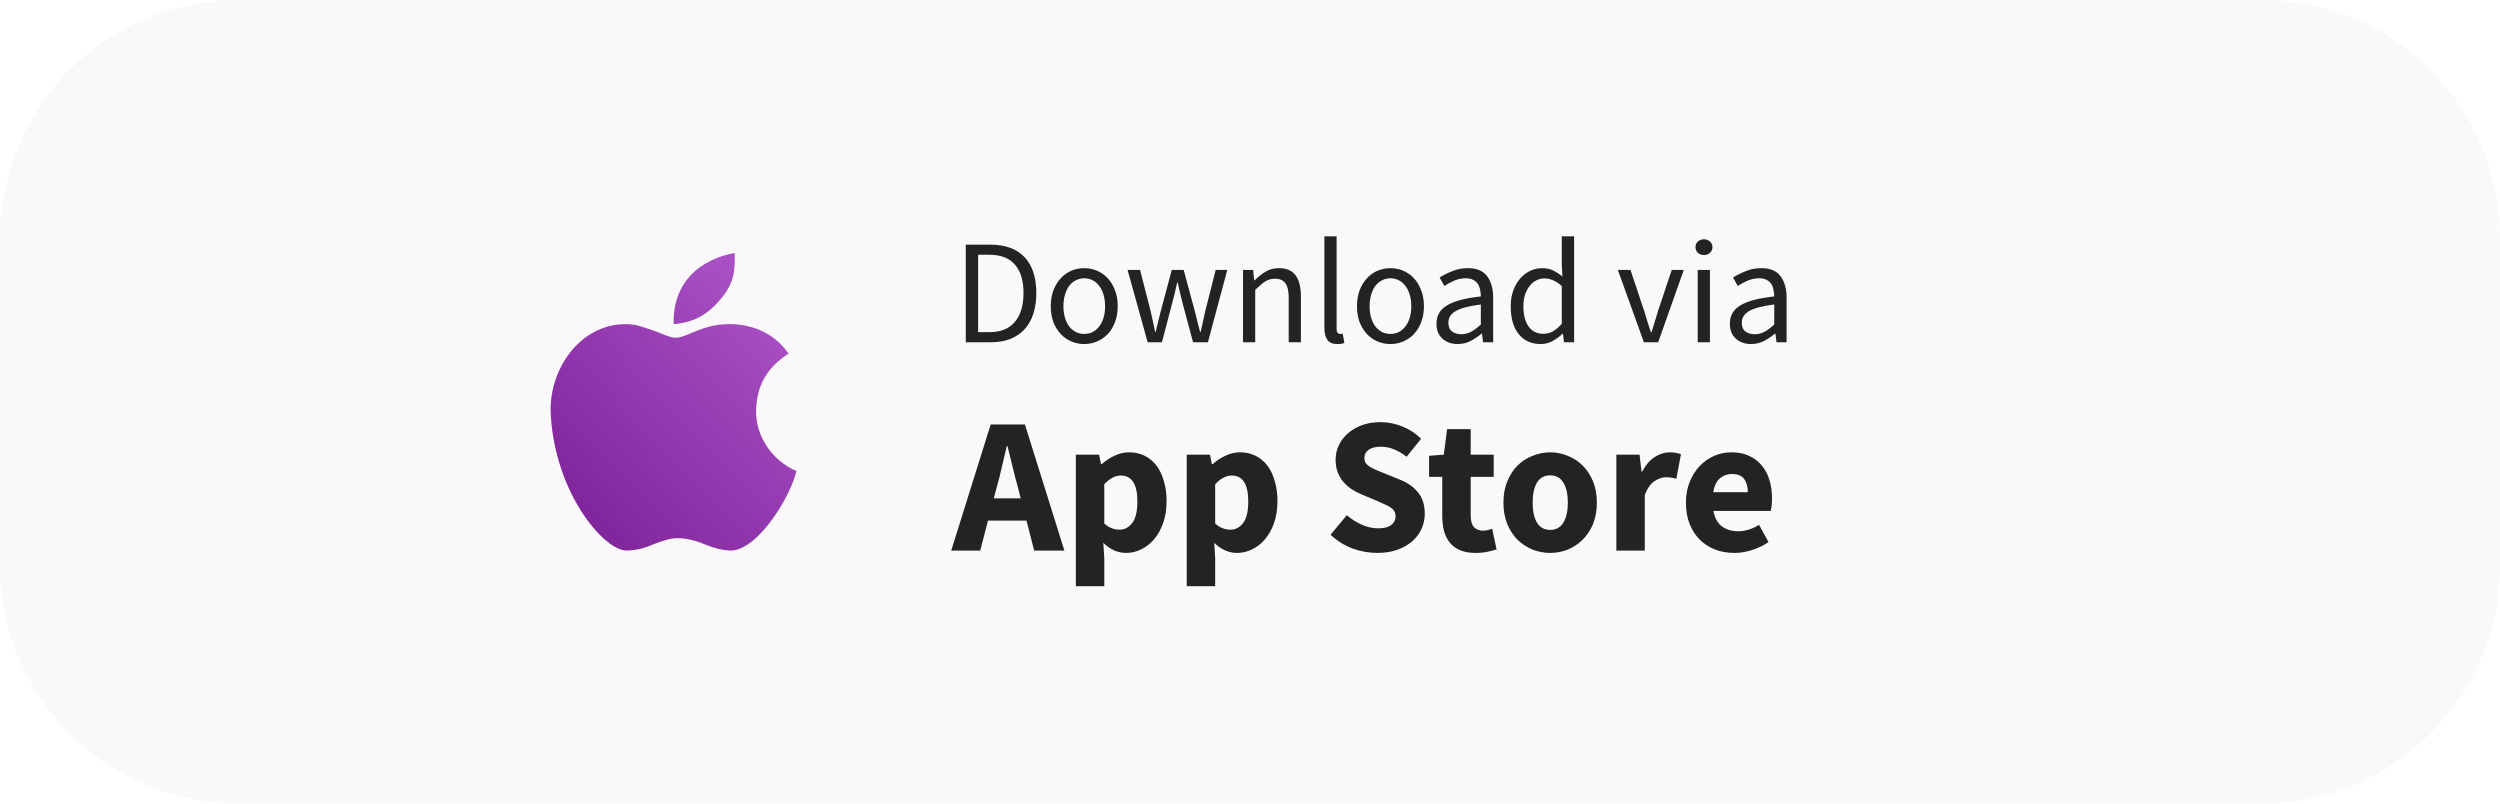
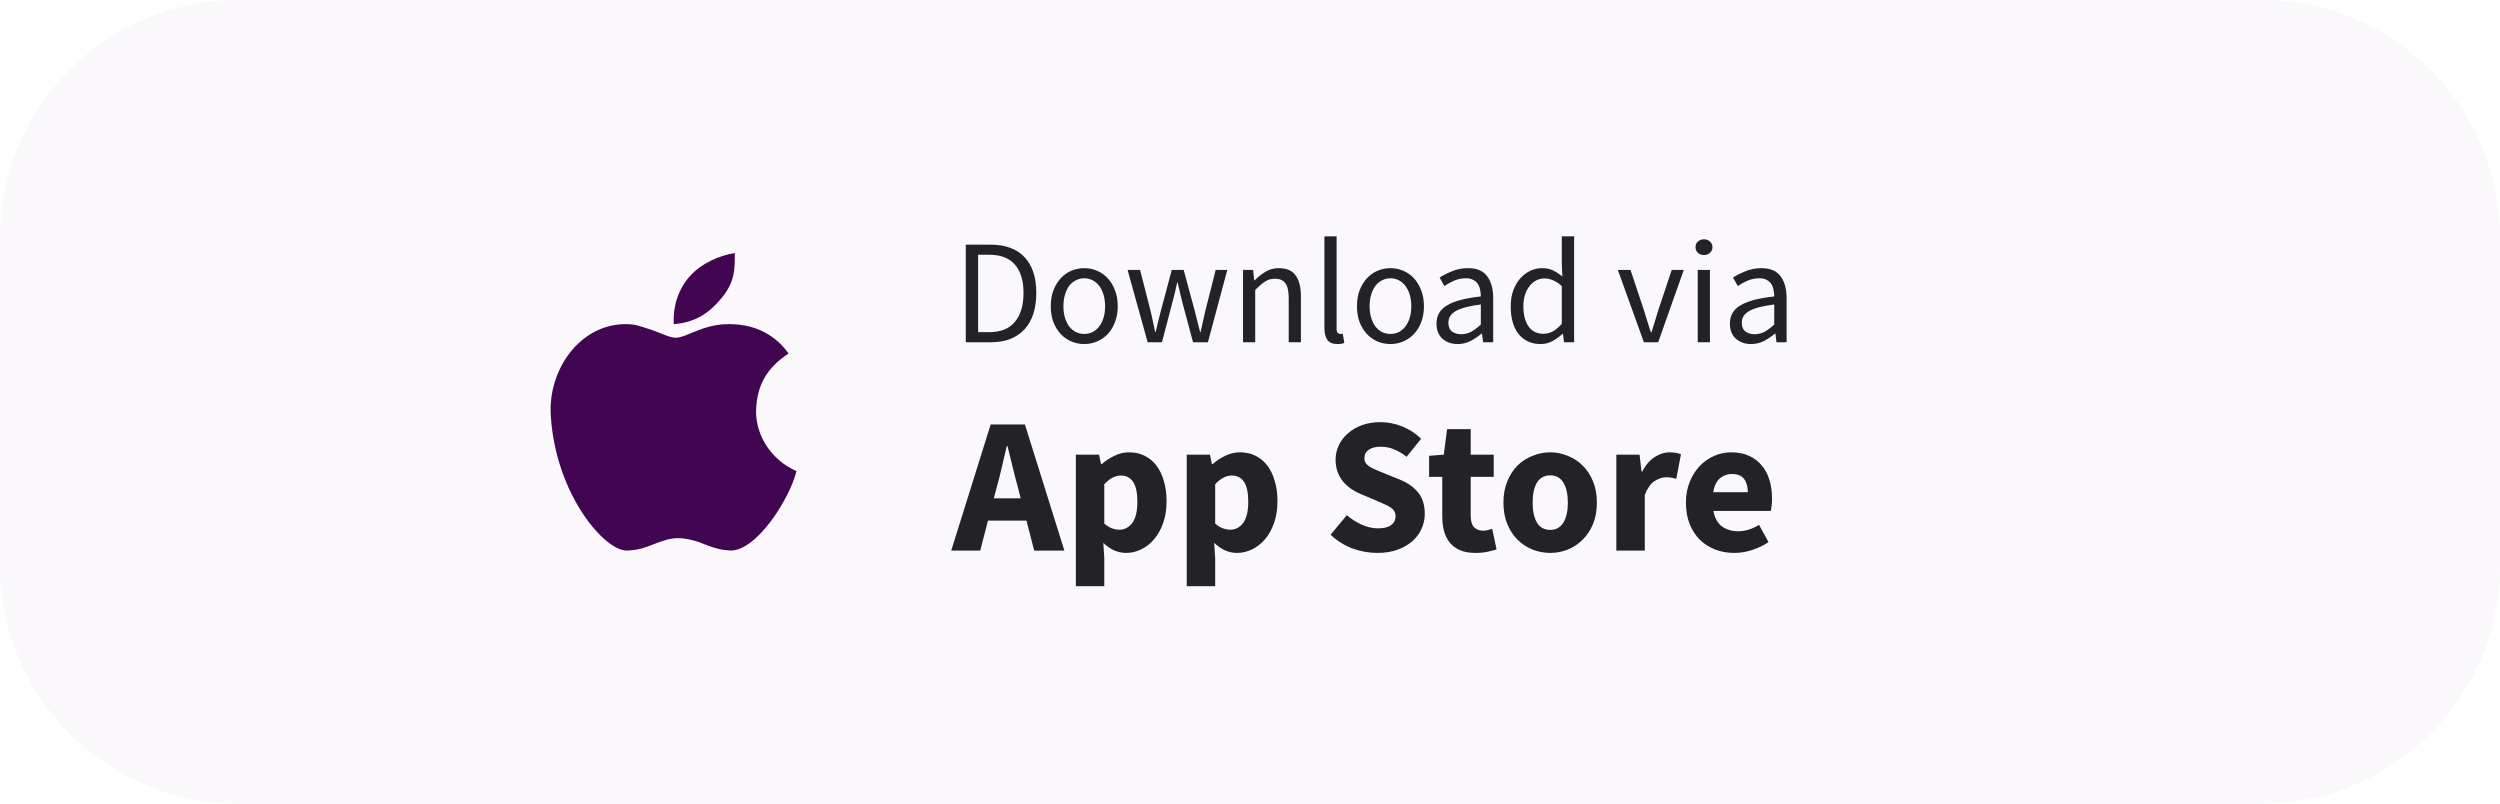
<svg xmlns="http://www.w3.org/2000/svg" width="168" height="54" viewBox="0 0 168 54" fill="none">
  <rect width="168" height="54" rx="16" fill="#FBF8FC" />
  <path d="M64.9 23V16.44H66.54C67.553 16.44 68.323 16.72 68.85 17.28C69.377 17.84 69.64 18.643 69.64 19.69C69.64 20.21 69.573 20.677 69.44 21.09C69.307 21.497 69.11 21.843 68.85 22.13C68.59 22.41 68.27 22.627 67.89 22.78C67.51 22.927 67.073 23 66.58 23H64.9ZM65.73 22.32H66.48C67.247 22.32 67.82 22.09 68.2 21.63C68.587 21.17 68.78 20.523 68.78 19.69C68.78 18.857 68.587 18.22 68.2 17.78C67.82 17.34 67.247 17.12 66.48 17.12H65.73V22.32ZM72.862 23.12C72.562 23.12 72.276 23.063 72.002 22.95C71.736 22.837 71.499 22.673 71.292 22.46C71.086 22.24 70.919 21.973 70.792 21.66C70.672 21.34 70.612 20.98 70.612 20.58C70.612 20.173 70.672 19.813 70.792 19.5C70.919 19.18 71.086 18.91 71.292 18.69C71.499 18.47 71.736 18.303 72.002 18.19C72.276 18.077 72.562 18.02 72.862 18.02C73.162 18.02 73.446 18.077 73.712 18.19C73.986 18.303 74.226 18.47 74.432 18.69C74.639 18.91 74.802 19.18 74.922 19.5C75.049 19.813 75.112 20.173 75.112 20.58C75.112 20.98 75.049 21.34 74.922 21.66C74.802 21.973 74.639 22.24 74.432 22.46C74.226 22.673 73.986 22.837 73.712 22.95C73.446 23.063 73.162 23.12 72.862 23.12ZM72.862 22.44C73.069 22.44 73.259 22.397 73.432 22.31C73.606 22.217 73.752 22.09 73.872 21.93C73.999 21.763 74.096 21.567 74.162 21.34C74.229 21.113 74.262 20.86 74.262 20.58C74.262 20.3 74.229 20.047 74.162 19.82C74.096 19.587 73.999 19.387 73.872 19.22C73.752 19.053 73.606 18.927 73.432 18.84C73.259 18.747 73.069 18.7 72.862 18.7C72.656 18.7 72.466 18.747 72.292 18.84C72.119 18.927 71.969 19.053 71.842 19.22C71.722 19.387 71.629 19.587 71.562 19.82C71.496 20.047 71.462 20.3 71.462 20.58C71.462 20.86 71.496 21.113 71.562 21.34C71.629 21.567 71.722 21.763 71.842 21.93C71.969 22.09 72.119 22.217 72.292 22.31C72.466 22.397 72.656 22.44 72.862 22.44ZM77.123 23L75.773 18.14H76.613L77.333 20.95C77.386 21.183 77.436 21.41 77.483 21.63C77.53 21.85 77.576 22.073 77.623 22.3H77.663C77.716 22.073 77.77 21.85 77.823 21.63C77.876 21.403 77.933 21.177 77.993 20.95L78.743 18.14H79.543L80.303 20.95C80.363 21.183 80.42 21.41 80.473 21.63C80.533 21.85 80.59 22.073 80.643 22.3H80.683C80.737 22.073 80.787 21.85 80.833 21.63C80.88 21.41 80.93 21.183 80.983 20.95L81.693 18.14H82.473L81.173 23H80.173L79.473 20.39C79.413 20.157 79.356 19.927 79.303 19.7C79.257 19.473 79.203 19.237 79.143 18.99H79.103C79.05 19.237 78.996 19.477 78.943 19.71C78.89 19.937 78.83 20.167 78.763 20.4L78.083 23H77.123ZM83.531 23V18.14H84.211L84.281 18.84H84.311C84.544 18.607 84.788 18.413 85.041 18.26C85.301 18.1 85.601 18.02 85.941 18.02C86.454 18.02 86.828 18.18 87.061 18.5C87.301 18.82 87.421 19.293 87.421 19.92V23H86.601V20.03C86.601 19.57 86.528 19.24 86.381 19.04C86.234 18.833 86.001 18.73 85.681 18.73C85.428 18.73 85.204 18.793 85.011 18.92C84.818 19.047 84.598 19.233 84.351 19.48V23H83.531ZM89.87 23.12C89.556 23.12 89.333 23.027 89.2 22.84C89.066 22.653 89 22.38 89 22.02V15.88H89.82V22.08C89.82 22.213 89.843 22.307 89.89 22.36C89.936 22.413 89.99 22.44 90.05 22.44C90.076 22.44 90.1 22.44 90.12 22.44C90.146 22.44 90.183 22.433 90.23 22.42L90.34 23.04C90.286 23.067 90.223 23.087 90.15 23.1C90.076 23.113 89.983 23.12 89.87 23.12ZM93.439 23.12C93.138 23.12 92.852 23.063 92.579 22.95C92.312 22.837 92.075 22.673 91.868 22.46C91.662 22.24 91.495 21.973 91.368 21.66C91.249 21.34 91.189 20.98 91.189 20.58C91.189 20.173 91.249 19.813 91.368 19.5C91.495 19.18 91.662 18.91 91.868 18.69C92.075 18.47 92.312 18.303 92.579 18.19C92.852 18.077 93.138 18.02 93.439 18.02C93.739 18.02 94.022 18.077 94.288 18.19C94.562 18.303 94.802 18.47 95.008 18.69C95.215 18.91 95.379 19.18 95.499 19.5C95.625 19.813 95.689 20.173 95.689 20.58C95.689 20.98 95.625 21.34 95.499 21.66C95.379 21.973 95.215 22.24 95.008 22.46C94.802 22.673 94.562 22.837 94.288 22.95C94.022 23.063 93.739 23.12 93.439 23.12ZM93.439 22.44C93.645 22.44 93.835 22.397 94.008 22.31C94.182 22.217 94.329 22.09 94.448 21.93C94.575 21.763 94.672 21.567 94.739 21.34C94.805 21.113 94.838 20.86 94.838 20.58C94.838 20.3 94.805 20.047 94.739 19.82C94.672 19.587 94.575 19.387 94.448 19.22C94.329 19.053 94.182 18.927 94.008 18.84C93.835 18.747 93.645 18.7 93.439 18.7C93.232 18.7 93.042 18.747 92.868 18.84C92.695 18.927 92.545 19.053 92.418 19.22C92.299 19.387 92.205 19.587 92.138 19.82C92.072 20.047 92.038 20.3 92.038 20.58C92.038 20.86 92.072 21.113 92.138 21.34C92.205 21.567 92.299 21.763 92.418 21.93C92.545 22.09 92.695 22.217 92.868 22.31C93.042 22.397 93.232 22.44 93.439 22.44ZM97.952 23.12C97.545 23.12 97.205 23 96.932 22.76C96.665 22.52 96.532 22.18 96.532 21.74C96.532 21.207 96.768 20.8 97.242 20.52C97.715 20.233 98.472 20.033 99.512 19.92C99.512 19.767 99.495 19.617 99.462 19.47C99.435 19.323 99.385 19.193 99.312 19.08C99.238 18.967 99.135 18.877 99.002 18.81C98.875 18.737 98.712 18.7 98.512 18.7C98.232 18.7 97.968 18.753 97.722 18.86C97.475 18.967 97.255 19.087 97.062 19.22L96.742 18.65C96.968 18.503 97.245 18.363 97.572 18.23C97.898 18.09 98.258 18.02 98.652 18.02C99.245 18.02 99.675 18.203 99.942 18.57C100.208 18.93 100.342 19.413 100.342 20.02V23H99.662L99.592 22.42H99.562C99.328 22.613 99.078 22.78 98.812 22.92C98.545 23.053 98.258 23.12 97.952 23.12ZM98.192 22.46C98.425 22.46 98.645 22.407 98.852 22.3C99.058 22.187 99.278 22.023 99.512 21.81V20.46C99.105 20.513 98.762 20.577 98.482 20.65C98.208 20.723 97.985 20.81 97.812 20.91C97.645 21.01 97.522 21.127 97.442 21.26C97.368 21.387 97.332 21.527 97.332 21.68C97.332 21.96 97.415 22.16 97.582 22.28C97.748 22.4 97.952 22.46 98.192 22.46ZM103.531 23.12C102.917 23.12 102.427 22.9 102.061 22.46C101.701 22.02 101.521 21.393 101.521 20.58C101.521 20.187 101.577 19.833 101.691 19.52C101.811 19.2 101.967 18.93 102.161 18.71C102.354 18.49 102.577 18.32 102.831 18.2C103.084 18.08 103.351 18.02 103.631 18.02C103.911 18.02 104.154 18.07 104.361 18.17C104.567 18.27 104.777 18.407 104.991 18.58L104.951 17.75V15.88H105.781V23H105.101L105.031 22.43H105.001C104.807 22.617 104.584 22.78 104.331 22.92C104.084 23.053 103.817 23.12 103.531 23.12ZM103.711 22.43C103.937 22.43 104.151 22.377 104.351 22.27C104.551 22.157 104.751 21.987 104.951 21.76V19.22C104.744 19.033 104.544 18.903 104.351 18.83C104.164 18.75 103.971 18.71 103.771 18.71C103.577 18.71 103.394 18.757 103.221 18.85C103.054 18.937 102.907 19.063 102.781 19.23C102.654 19.39 102.554 19.583 102.481 19.81C102.407 20.037 102.371 20.29 102.371 20.57C102.371 21.157 102.487 21.613 102.721 21.94C102.954 22.267 103.284 22.43 103.711 22.43ZM110.47 23L108.72 18.14H109.57L110.49 20.9C110.563 21.14 110.636 21.38 110.71 21.62C110.79 21.86 110.866 22.097 110.94 22.33H110.98C111.053 22.097 111.126 21.86 111.2 21.62C111.273 21.38 111.346 21.14 111.42 20.9L112.34 18.14H113.15L111.43 23H110.47ZM114.088 23V18.14H114.908V23H114.088ZM114.508 17.14C114.348 17.14 114.211 17.09 114.098 16.99C113.991 16.89 113.938 16.763 113.938 16.61C113.938 16.45 113.991 16.323 114.098 16.23C114.211 16.13 114.348 16.08 114.508 16.08C114.668 16.08 114.801 16.13 114.908 16.23C115.021 16.323 115.078 16.45 115.078 16.61C115.078 16.763 115.021 16.89 114.908 16.99C114.801 17.09 114.668 17.14 114.508 17.14ZM117.669 23.12C117.262 23.12 116.922 23 116.649 22.76C116.382 22.52 116.249 22.18 116.249 21.74C116.249 21.207 116.485 20.8 116.959 20.52C117.432 20.233 118.189 20.033 119.229 19.92C119.229 19.767 119.212 19.617 119.179 19.47C119.152 19.323 119.102 19.193 119.029 19.08C118.955 18.967 118.852 18.877 118.719 18.81C118.592 18.737 118.429 18.7 118.229 18.7C117.949 18.7 117.685 18.753 117.439 18.86C117.192 18.967 116.972 19.087 116.779 19.22L116.459 18.65C116.685 18.503 116.962 18.363 117.289 18.23C117.615 18.09 117.975 18.02 118.369 18.02C118.962 18.02 119.392 18.203 119.659 18.57C119.925 18.93 120.059 19.413 120.059 20.02V23H119.379L119.309 22.42H119.279C119.045 22.613 118.795 22.78 118.529 22.92C118.262 23.053 117.975 23.12 117.669 23.12ZM117.909 22.46C118.142 22.46 118.362 22.407 118.569 22.3C118.775 22.187 118.995 22.023 119.229 21.81V20.46C118.822 20.513 118.479 20.577 118.199 20.65C117.925 20.723 117.702 20.81 117.529 20.91C117.362 21.01 117.239 21.127 117.159 21.26C117.085 21.387 117.049 21.527 117.049 21.68C117.049 21.96 117.132 22.16 117.299 22.28C117.465 22.4 117.669 22.46 117.909 22.46Z" fill="#232224" />
  <path d="M66.99 32.71L66.782 33.49H68.589L68.394 32.71C68.273 32.285 68.156 31.835 68.043 31.358C67.93 30.881 67.818 30.422 67.705 29.98H67.653C67.549 30.431 67.441 30.894 67.328 31.371C67.224 31.839 67.111 32.285 66.99 32.71ZM63.922 37L66.574 28.524H68.875L71.527 37H69.499L68.979 34.985H66.392L65.872 37H63.922ZM72.297 39.392V30.552H73.857L73.987 31.189H74.039C74.29 30.964 74.572 30.777 74.884 30.63C75.205 30.474 75.534 30.396 75.872 30.396C76.262 30.396 76.613 30.474 76.925 30.63C77.237 30.786 77.501 31.007 77.718 31.293C77.935 31.579 78.1 31.926 78.212 32.333C78.334 32.732 78.394 33.178 78.394 33.672C78.394 34.227 78.316 34.721 78.16 35.154C78.013 35.579 77.809 35.943 77.549 36.246C77.298 36.541 77.007 36.766 76.678 36.922C76.358 37.078 76.024 37.156 75.677 37.156C75.4 37.156 75.131 37.1 74.871 36.987C74.611 36.866 74.368 36.697 74.143 36.48L74.208 37.507V39.392H72.297ZM75.235 35.596C75.564 35.596 75.846 35.449 76.08 35.154C76.314 34.851 76.431 34.365 76.431 33.698C76.431 32.537 76.058 31.956 75.313 31.956C74.941 31.956 74.572 32.151 74.208 32.541V35.18C74.382 35.336 74.555 35.444 74.728 35.505C74.901 35.566 75.07 35.596 75.235 35.596ZM79.749 39.392V30.552H81.309L81.439 31.189H81.491C81.743 30.964 82.024 30.777 82.336 30.63C82.657 30.474 82.986 30.396 83.324 30.396C83.714 30.396 84.065 30.474 84.377 30.63C84.689 30.786 84.954 31.007 85.17 31.293C85.387 31.579 85.552 31.926 85.664 32.333C85.786 32.732 85.846 33.178 85.846 33.672C85.846 34.227 85.768 34.721 85.612 35.154C85.465 35.579 85.261 35.943 85.001 36.246C84.75 36.541 84.46 36.766 84.13 36.922C83.81 37.078 83.476 37.156 83.129 37.156C82.852 37.156 82.583 37.1 82.323 36.987C82.063 36.866 81.821 36.697 81.595 36.48L81.66 37.507V39.392H79.749ZM82.687 35.596C83.017 35.596 83.298 35.449 83.532 35.154C83.766 34.851 83.883 34.365 83.883 33.698C83.883 32.537 83.511 31.956 82.765 31.956C82.393 31.956 82.024 32.151 81.66 32.541V35.18C81.834 35.336 82.007 35.444 82.18 35.505C82.354 35.566 82.523 35.596 82.687 35.596ZM92.547 37.156C91.992 37.156 91.438 37.056 90.883 36.857C90.337 36.649 89.847 36.341 89.414 35.934L90.506 34.621C90.809 34.881 91.143 35.093 91.507 35.258C91.88 35.423 92.244 35.505 92.599 35.505C92.998 35.505 93.292 35.431 93.483 35.284C93.682 35.137 93.782 34.937 93.782 34.686C93.782 34.556 93.752 34.443 93.691 34.348C93.639 34.253 93.557 34.17 93.444 34.101C93.34 34.023 93.21 33.954 93.054 33.893C92.907 33.824 92.742 33.75 92.56 33.672L91.455 33.204C91.238 33.117 91.026 33.005 90.818 32.866C90.619 32.727 90.437 32.567 90.272 32.385C90.116 32.194 89.99 31.978 89.895 31.735C89.8 31.484 89.752 31.202 89.752 30.89C89.752 30.543 89.826 30.218 89.973 29.915C90.12 29.603 90.328 29.334 90.597 29.109C90.866 28.875 91.182 28.693 91.546 28.563C91.919 28.433 92.326 28.368 92.768 28.368C93.262 28.368 93.747 28.463 94.224 28.654C94.709 28.845 95.134 29.122 95.498 29.486L94.523 30.695C94.246 30.478 93.968 30.314 93.691 30.201C93.414 30.08 93.106 30.019 92.768 30.019C92.439 30.019 92.174 30.088 91.975 30.227C91.784 30.357 91.689 30.543 91.689 30.786C91.689 30.916 91.719 31.029 91.78 31.124C91.849 31.211 91.94 31.293 92.053 31.371C92.174 31.44 92.313 31.51 92.469 31.579C92.625 31.64 92.794 31.709 92.976 31.787L94.068 32.229C94.588 32.437 94.995 32.723 95.29 33.087C95.593 33.451 95.745 33.932 95.745 34.53C95.745 34.885 95.671 35.223 95.524 35.544C95.385 35.856 95.177 36.133 94.9 36.376C94.631 36.61 94.298 36.801 93.899 36.948C93.5 37.087 93.05 37.156 92.547 37.156ZM99.142 37.156C98.744 37.156 98.401 37.095 98.115 36.974C97.838 36.853 97.609 36.684 97.427 36.467C97.253 36.25 97.123 35.99 97.037 35.687C96.959 35.375 96.919 35.033 96.919 34.66V32.047H96.035V30.63L97.023 30.552L97.245 28.836H98.831V30.552H100.377V32.047H98.831V34.634C98.831 34.998 98.904 35.262 99.052 35.427C99.207 35.583 99.411 35.661 99.662 35.661C99.766 35.661 99.871 35.648 99.975 35.622C100.087 35.596 100.187 35.566 100.273 35.531L100.572 36.922C100.399 36.974 100.195 37.026 99.962 37.078C99.728 37.13 99.454 37.156 99.142 37.156ZM104.177 37.156C103.769 37.156 103.375 37.082 102.994 36.935C102.612 36.779 102.274 36.558 101.98 36.272C101.694 35.986 101.464 35.635 101.291 35.219C101.117 34.794 101.031 34.313 101.031 33.776C101.031 33.239 101.117 32.762 101.291 32.346C101.464 31.921 101.694 31.566 101.98 31.28C102.274 30.994 102.612 30.777 102.994 30.63C103.375 30.474 103.769 30.396 104.177 30.396C104.584 30.396 104.974 30.474 105.347 30.63C105.728 30.777 106.062 30.994 106.348 31.28C106.642 31.566 106.876 31.921 107.05 32.346C107.223 32.762 107.31 33.239 107.31 33.776C107.31 34.313 107.223 34.794 107.05 35.219C106.876 35.635 106.642 35.986 106.348 36.272C106.062 36.558 105.728 36.779 105.347 36.935C104.974 37.082 104.584 37.156 104.177 37.156ZM104.177 35.609C104.567 35.609 104.861 35.444 105.061 35.115C105.26 34.786 105.36 34.339 105.36 33.776C105.36 33.213 105.26 32.766 105.061 32.437C104.861 32.108 104.567 31.943 104.177 31.943C103.778 31.943 103.479 32.108 103.28 32.437C103.089 32.766 102.994 33.213 102.994 33.776C102.994 34.339 103.089 34.786 103.28 35.115C103.479 35.444 103.778 35.609 104.177 35.609ZM108.618 37V30.552H110.178L110.308 31.683H110.36C110.594 31.241 110.876 30.916 111.205 30.708C111.535 30.5 111.864 30.396 112.193 30.396C112.375 30.396 112.523 30.409 112.635 30.435C112.757 30.452 112.865 30.483 112.96 30.526L112.648 32.177C112.527 32.142 112.414 32.116 112.31 32.099C112.206 32.082 112.085 32.073 111.946 32.073C111.704 32.073 111.448 32.16 111.179 32.333C110.919 32.506 110.703 32.814 110.529 33.256V37H108.618ZM116.557 37.156C116.098 37.156 115.669 37.082 115.27 36.935C114.872 36.779 114.525 36.558 114.23 36.272C113.936 35.977 113.706 35.622 113.541 35.206C113.377 34.79 113.294 34.313 113.294 33.776C113.294 33.256 113.381 32.788 113.554 32.372C113.728 31.947 113.953 31.592 114.23 31.306C114.516 31.011 114.841 30.786 115.205 30.63C115.569 30.474 115.946 30.396 116.336 30.396C116.796 30.396 117.194 30.474 117.532 30.63C117.879 30.786 118.165 31.003 118.39 31.28C118.624 31.557 118.798 31.887 118.91 32.268C119.023 32.641 119.079 33.048 119.079 33.49C119.079 33.663 119.071 33.828 119.053 33.984C119.036 34.14 119.019 34.257 119.001 34.335H115.14C115.227 34.803 115.418 35.15 115.712 35.375C116.016 35.592 116.384 35.7 116.817 35.7C117.277 35.7 117.74 35.557 118.208 35.271L118.845 36.428C118.516 36.653 118.148 36.831 117.74 36.961C117.342 37.091 116.947 37.156 116.557 37.156ZM115.127 33.074H117.454C117.454 32.71 117.372 32.415 117.207 32.19C117.043 31.965 116.765 31.852 116.375 31.852C116.072 31.852 115.803 31.952 115.569 32.151C115.344 32.35 115.197 32.658 115.127 33.074Z" fill="#232224" />
  <path d="M37.01 27.872C36.839 24.858 38.949 21.781 42.051 21.781C42.766 21.781 43.09 21.951 43.868 22.197C44.284 22.329 44.99 22.696 45.398 22.696C45.807 22.696 46.296 22.426 46.957 22.179C47.895 21.829 48.449 21.791 48.991 21.781C50.807 21.781 52.141 22.555 52.991 23.756C51.588 24.686 50.848 25.814 50.807 27.644C50.807 29.307 51.848 30.928 53.522 31.656C53.114 33.402 50.909 36.998 49.093 36.998C48.469 36.962 48.086 36.863 47.358 36.583C46.816 36.34 46.092 36.167 45.623 36.167C45.133 36.146 44.584 36.308 43.898 36.583C43.316 36.816 42.97 36.948 42.173 36.998C40.663 37.094 37.312 33.215 37.01 27.872Z" fill="url(#paint0_linear)" />
  <path d="M46.378 18.538C45.535 19.462 45.215 20.68 45.276 21.781C46.664 21.677 47.623 21.095 48.501 20.014C49.378 18.933 49.385 18.148 49.378 17C48.357 17.169 47.174 17.665 46.378 18.538Z" fill="url(#paint1_linear)" />
  <defs>
    <linearGradient id="paint0_linear" x1="50.961" y1="19.7" x2="37.744" y2="32.285" gradientUnits="userSpaceOnUse">
-       <stop stop-color="#A950C4" />
-       <stop offset="1" stop-color="#82269E" />
+       <stop stop-color="#410552" />
+       <stop offset="1" stop-color="#410552" />
    </linearGradient>
    <linearGradient id="paint1_linear" x1="50.961" y1="19.7" x2="37.744" y2="32.285" gradientUnits="userSpaceOnUse">
-       <stop stop-color="#A950C4" />
-       <stop offset="1" stop-color="#82269E" />
+       <stop stop-color="#410552" />
+       <stop offset="1" stop-color="#410552" />
    </linearGradient>
  </defs>
</svg>
